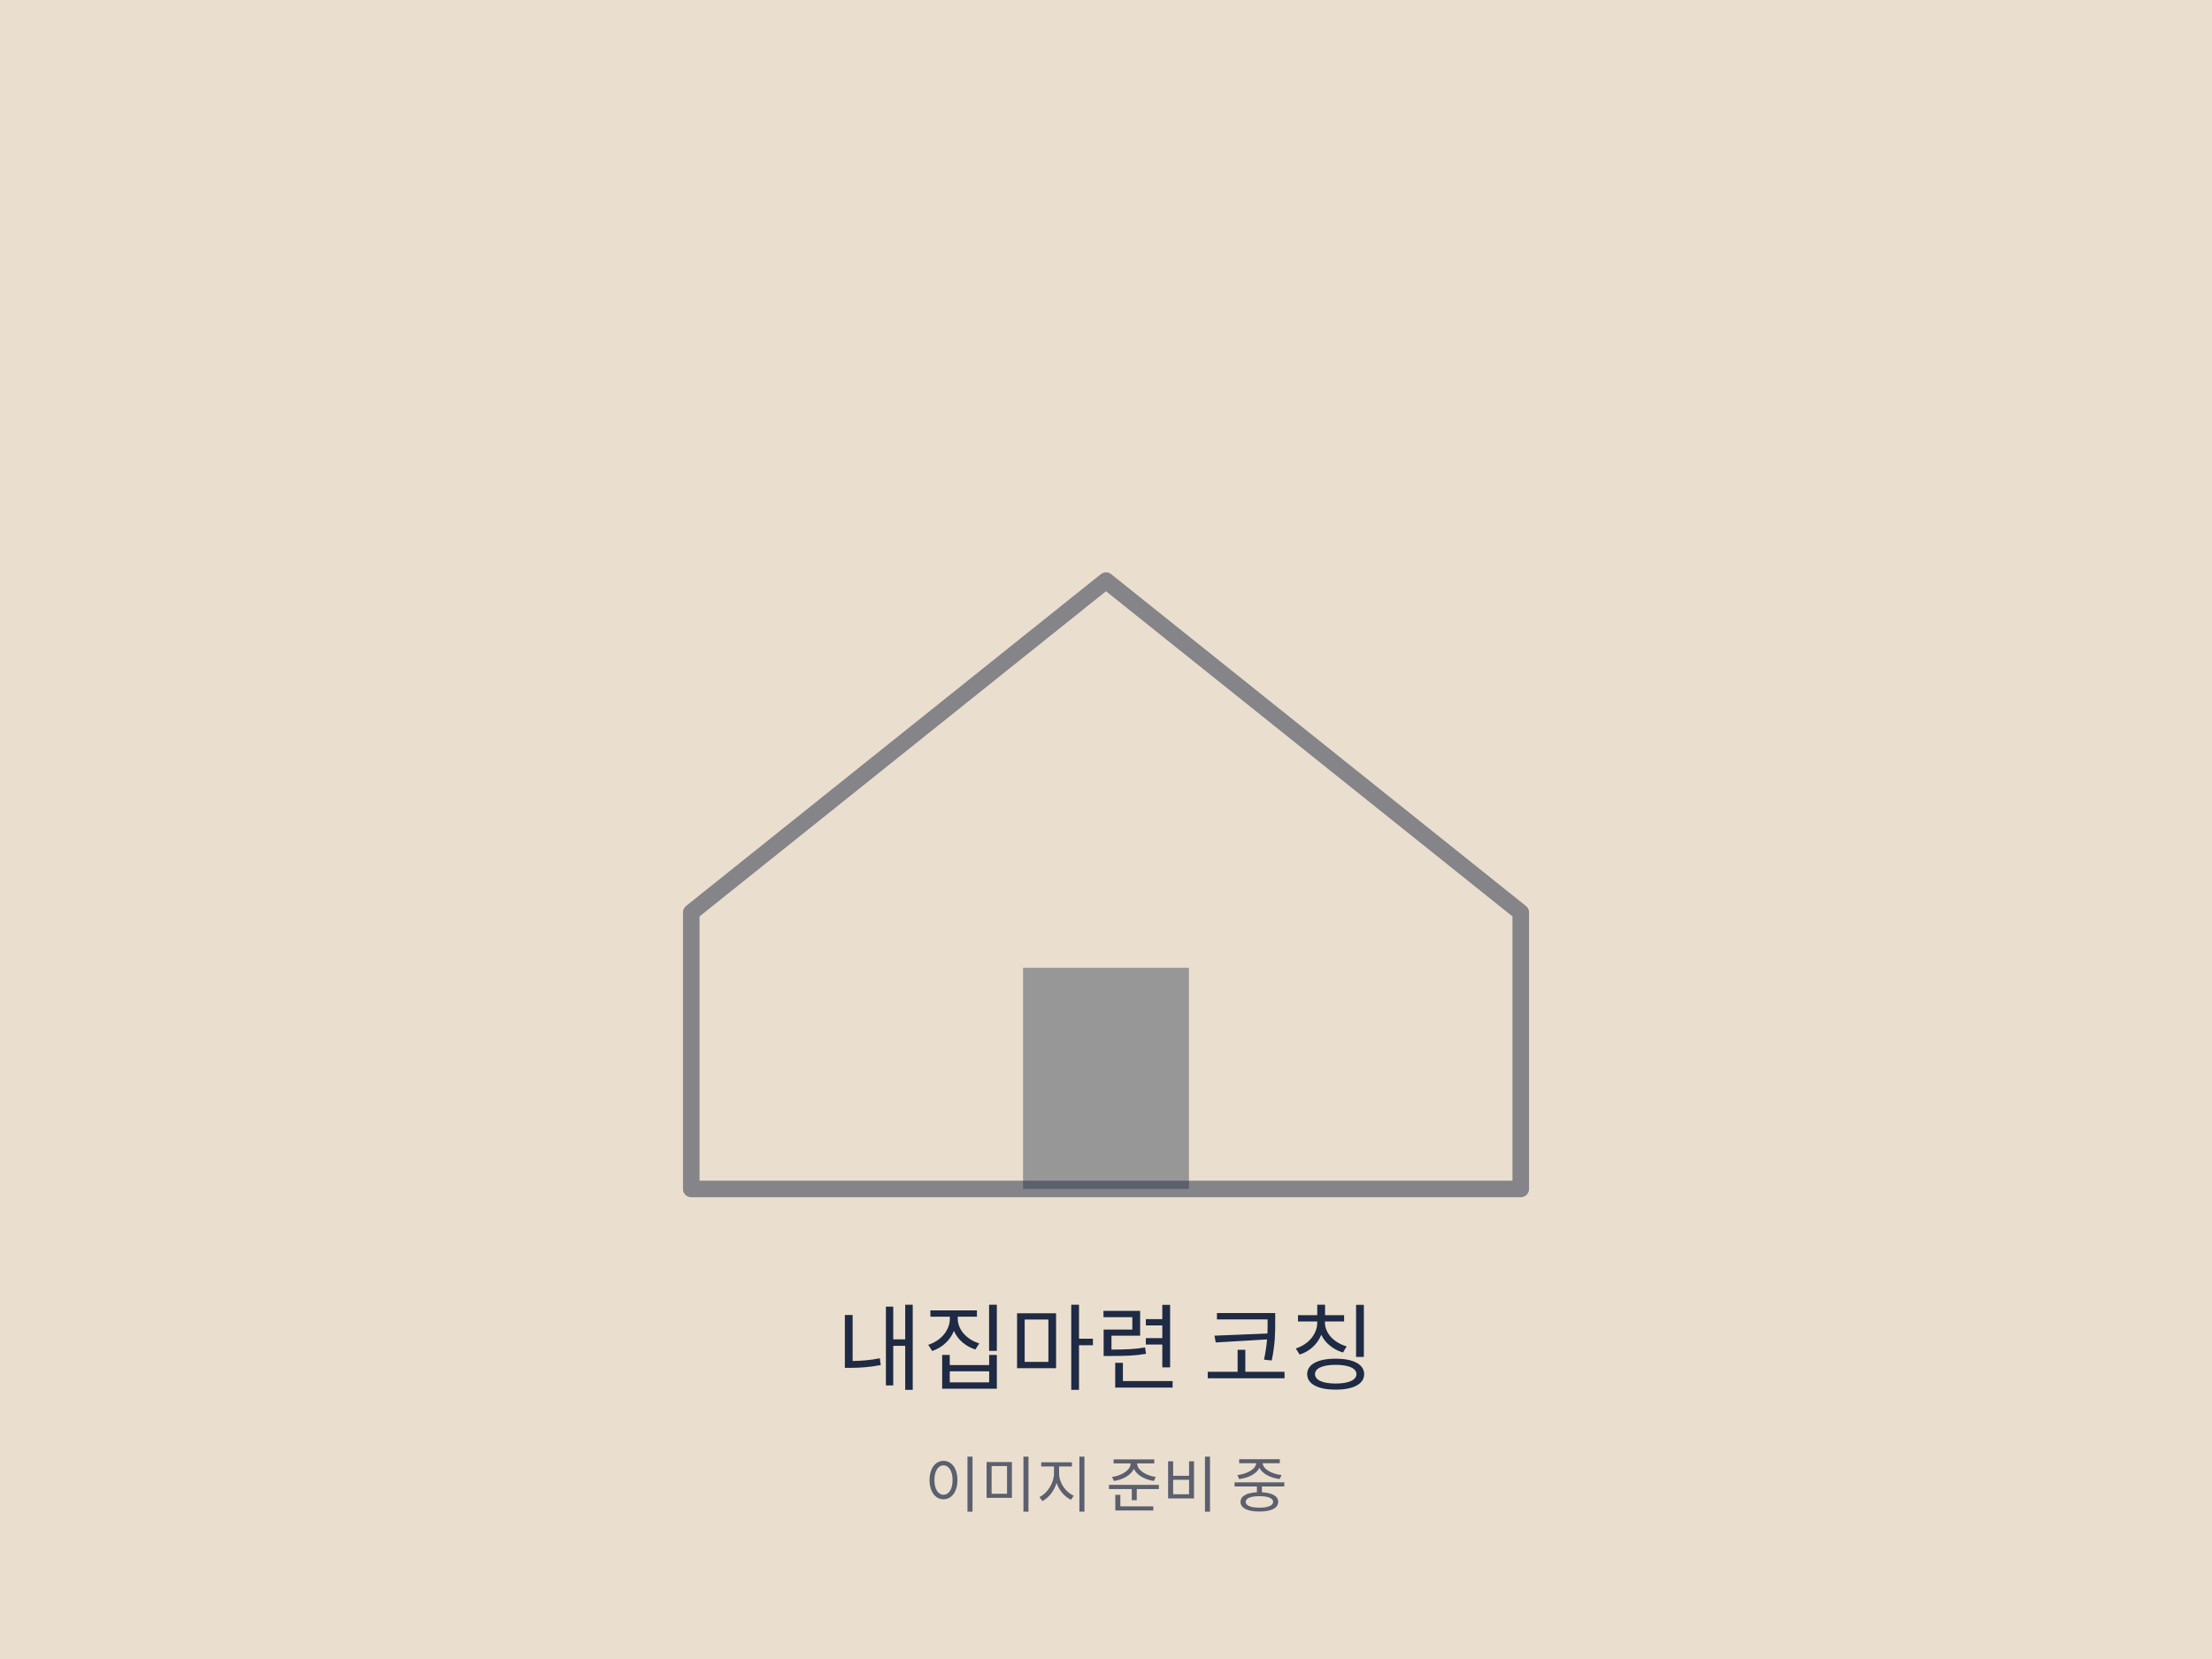
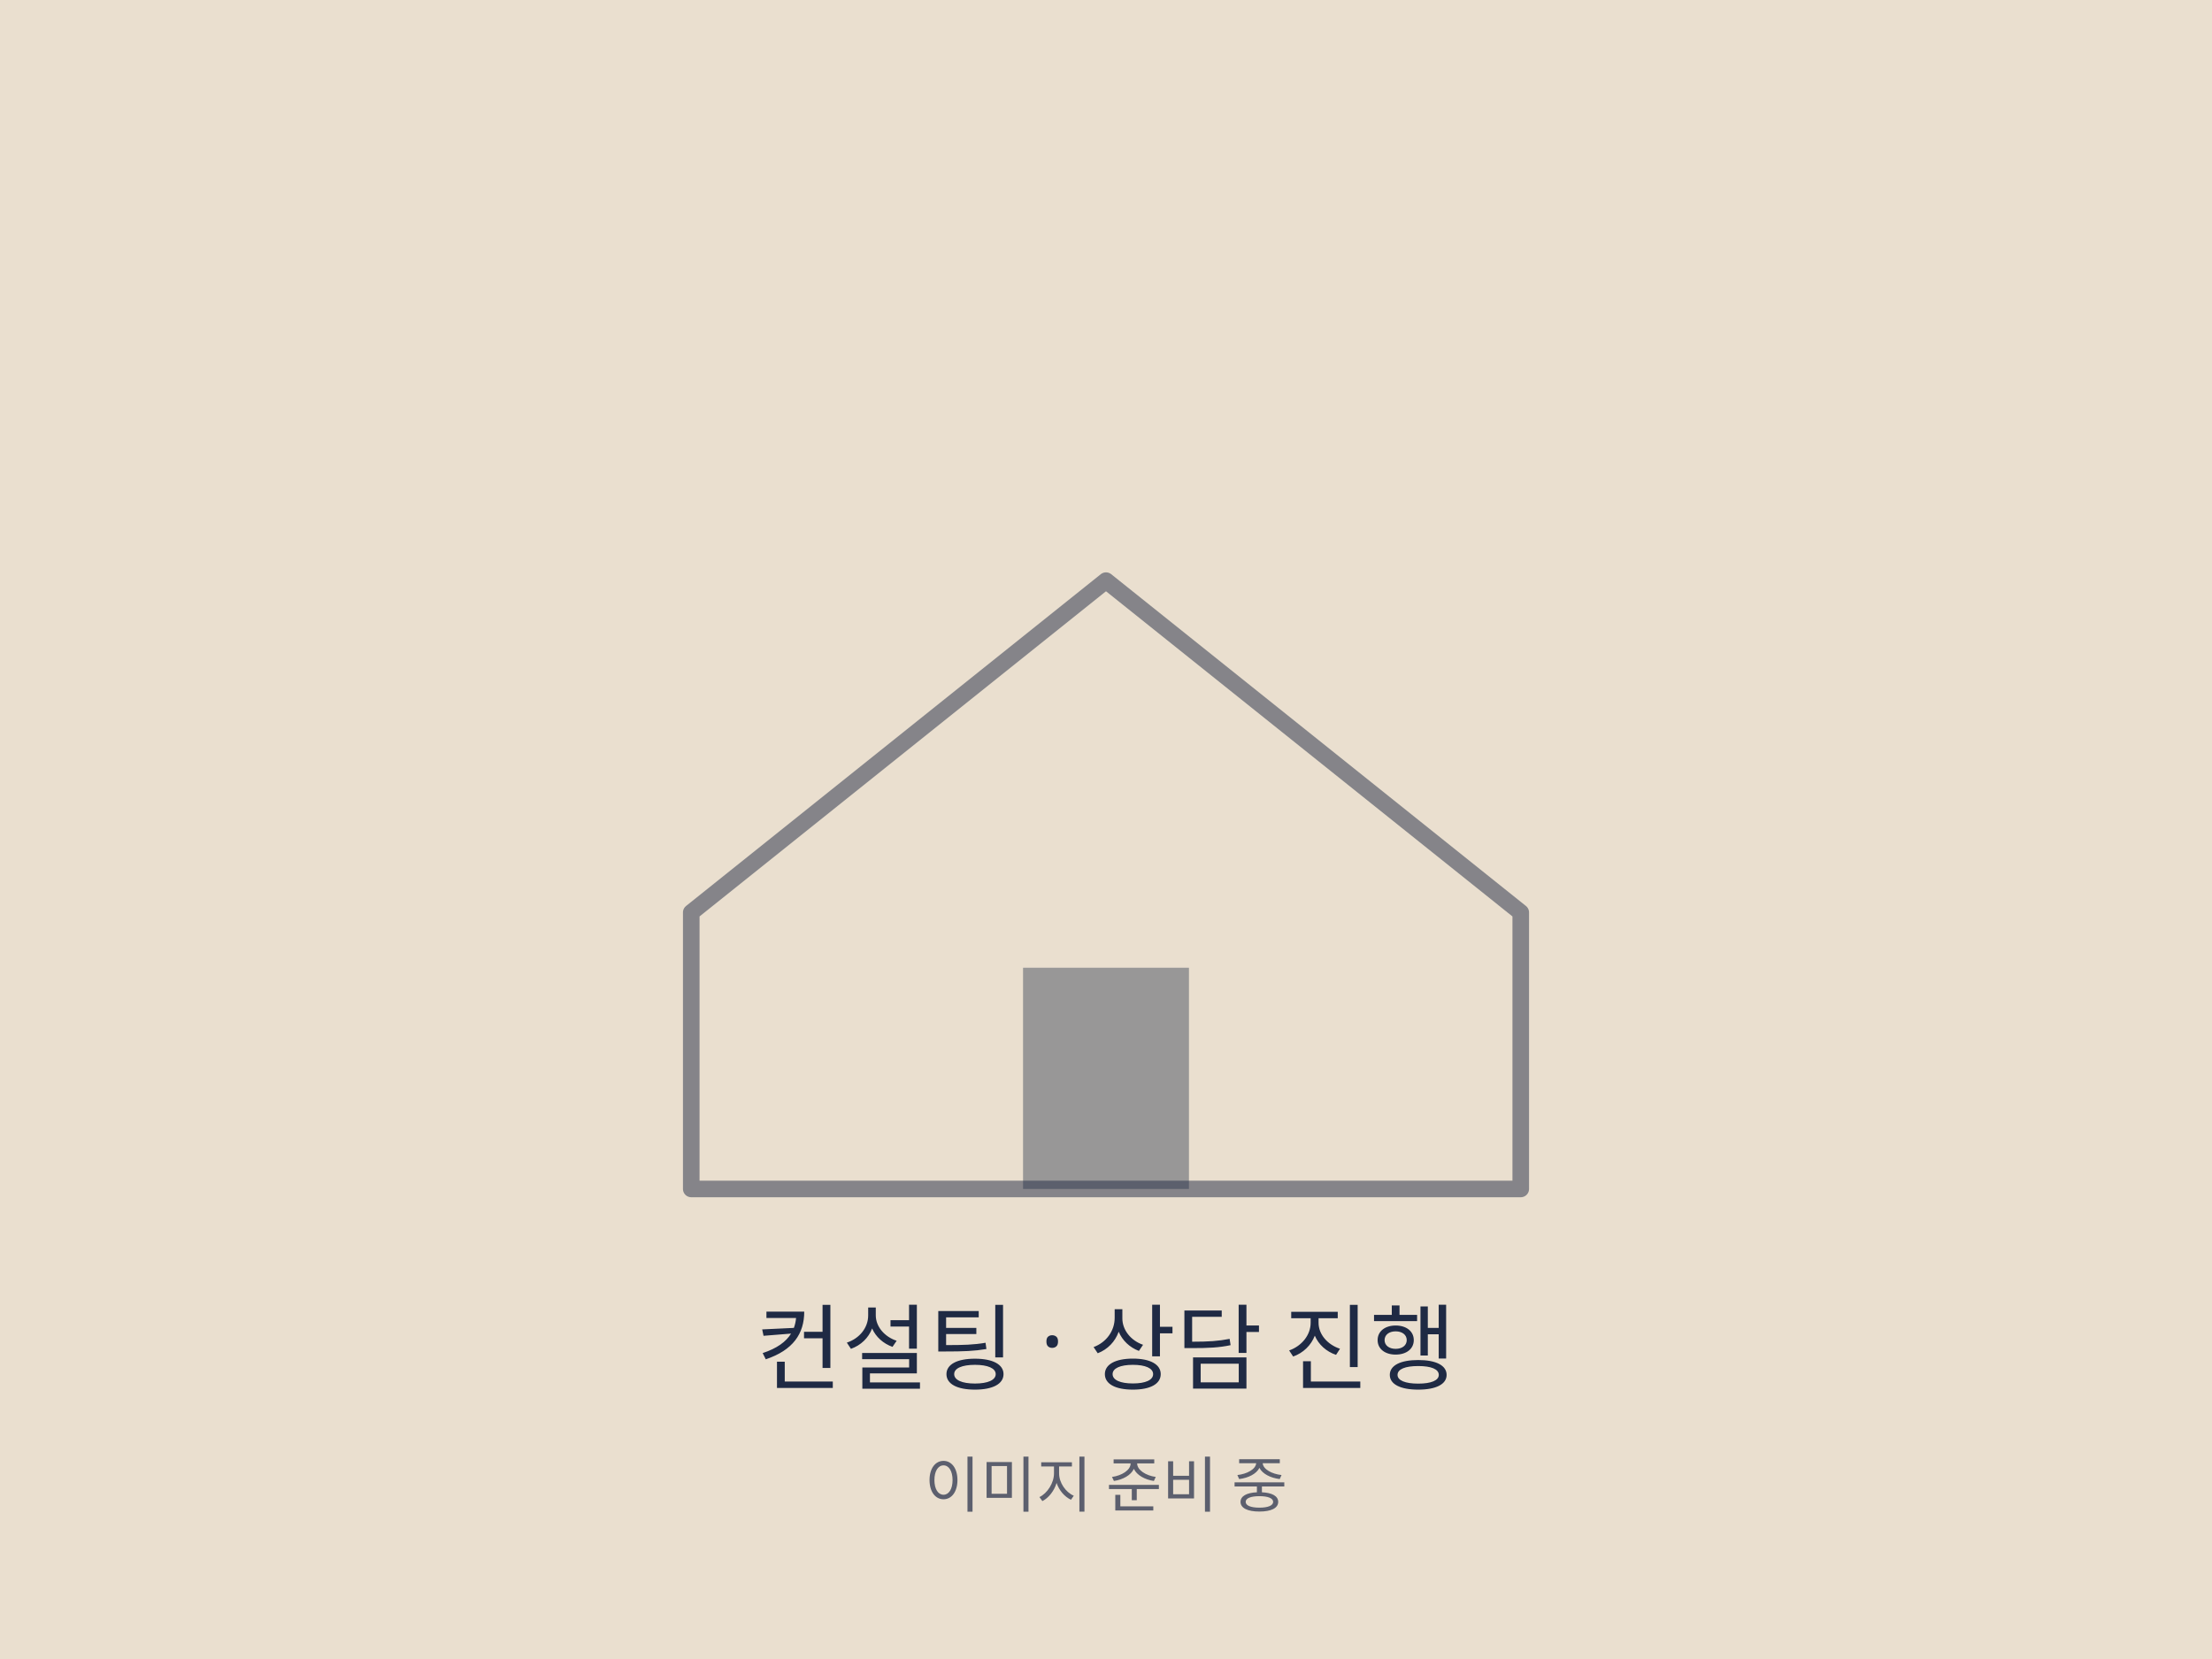
- <svg xmlns="http://www.w3.org/2000/svg" viewBox="0 0 800 600" width="800" height="600" role="img" aria-label="내집마련 코칭 이미지 자리">
+ <svg xmlns="http://www.w3.org/2000/svg" viewBox="0 0 800 600" width="800" height="600" role="img" aria-label="컨설팅 · 상담 진행 이미지 자리">
  <rect width="800" height="600" fill="#EADFCF" />
  <path d="M250 330 L400 210 L550 330 V430 H250 Z" fill="none" stroke="#1F2A44" stroke-width="6" opacity="0.5" stroke-linejoin="round" />
  <rect x="370" y="350" width="60" height="80" fill="#1F2A44" opacity="0.4" />
-   <text x="400" y="500" text-anchor="middle" font-family="sans-serif" font-size="34" fill="#1F2A44">내집마련 코칭</text>
+   <text x="400" y="500" text-anchor="middle" font-family="sans-serif" font-size="34" fill="#1F2A44">컨설팅 · 상담 진행</text>
  <text x="400" y="545" text-anchor="middle" font-family="sans-serif" font-size="22" fill="#1F2A44" opacity="0.7">이미지 준비 중</text>
</svg>
